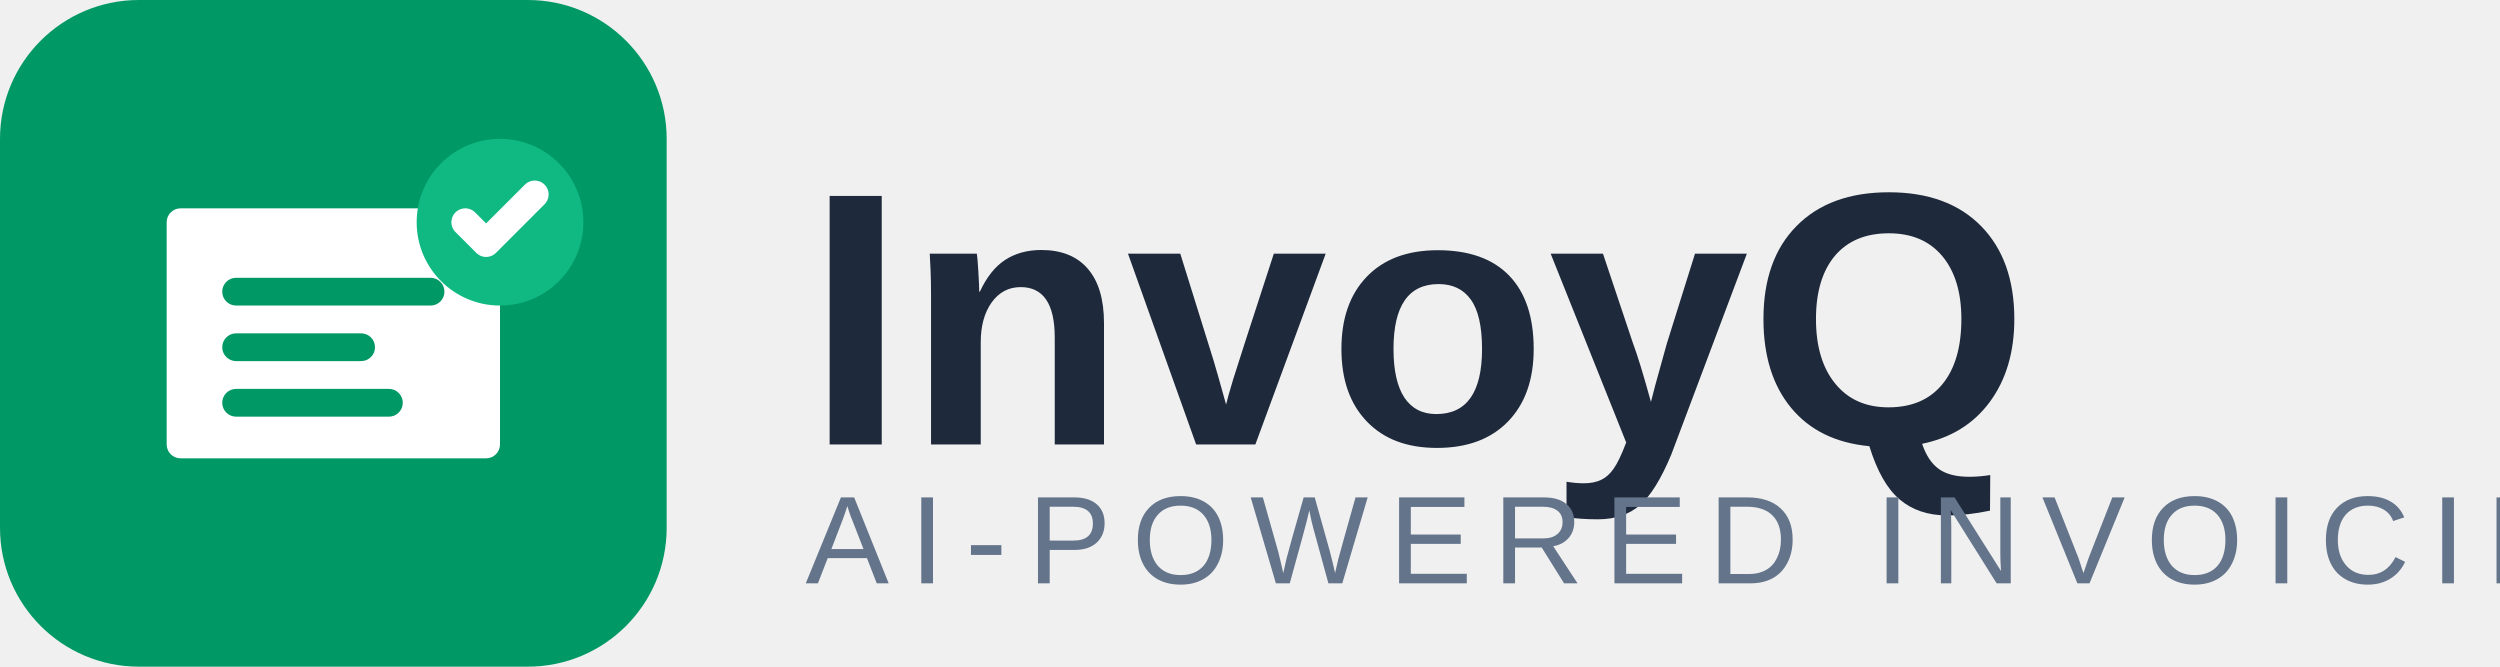
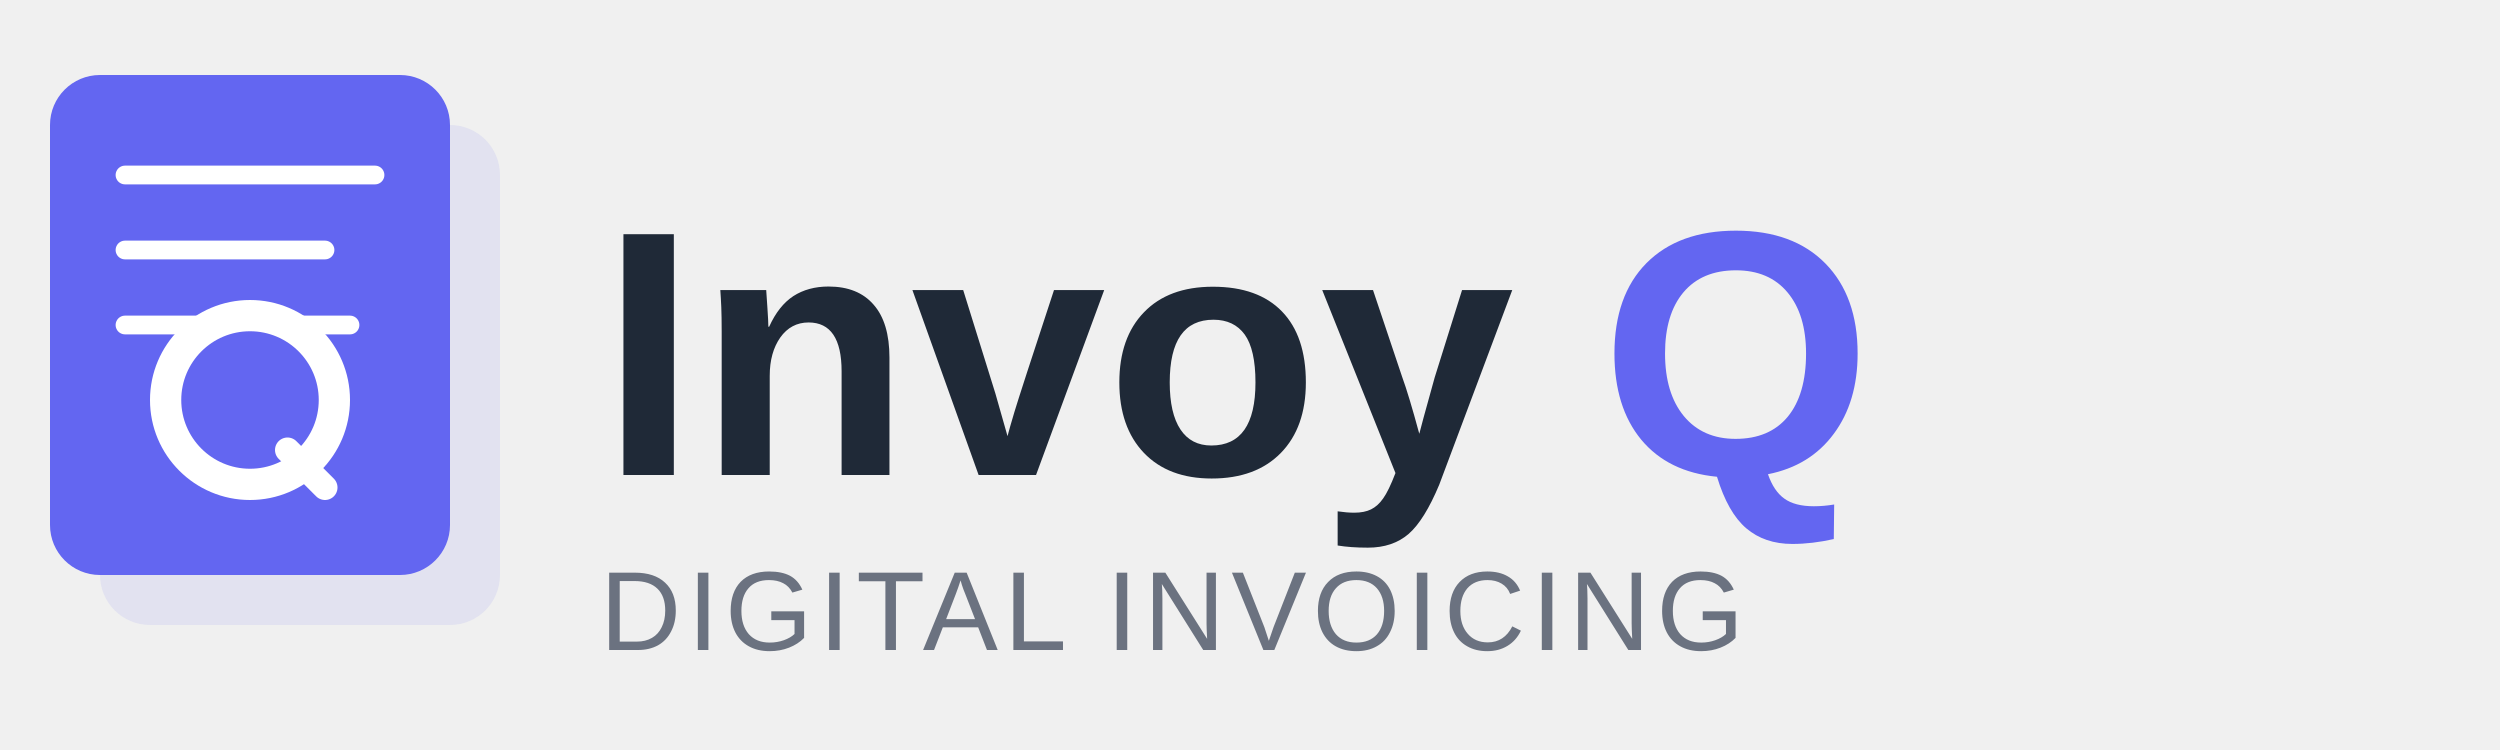
- <svg xmlns="http://www.w3.org/2000/svg" width="180" height="48" viewBox="0 0 180 48" fill="none">
-   <rect width="48" height="48" rx="10" fill="#009966" />
-   <path d="M12 16C12 15.448 12.448 15 13 15H35C35.552 15 36 15.448 36 16V32C36 32.552 35.552 33 35 33H13C12.448 33 12 32.552 12 32V16Z" fill="white" />
-   <rect x="16" y="20" width="16" height="2" rx="1" fill="#009966" />
-   <rect x="16" y="24" width="11" height="2" rx="1" fill="#009966" />
-   <rect x="16" y="28" width="13" height="2" rx="1" fill="#009966" />
-   <circle cx="36" cy="16" r="6" fill="#10B981" />
-   <path d="M33.5 16L35 17.5L38.5 14" stroke="white" stroke-width="2" stroke-linecap="round" stroke-linejoin="round" />
-   <text x="58" y="32" font-family="Arial, sans-serif" font-size="26" font-weight="700" fill="#1E293B">InvoyQ</text>
-   <text x="58" y="42" font-family="Arial, sans-serif" font-size="9" font-weight="400" fill="#64748B" letter-spacing="1.5">AI-POWERED INVOICING</text>
+ <svg xmlns="http://www.w3.org/2000/svg" width="200" height="60" viewBox="0 0 200 60" fill="none">
+   <g id="icon">
+     <rect x="8" y="10" width="32" height="40" rx="4" fill="#6366F1" opacity="0.1" />
+     <rect x="4" y="6" width="32" height="40" rx="4" fill="#6366F1" />
+     <line x1="10" y1="14" x2="30" y2="14" stroke="white" stroke-width="1.5" stroke-linecap="round" />
+     <line x1="10" y1="20" x2="26" y2="20" stroke="white" stroke-width="1.5" stroke-linecap="round" />
+     <line x1="10" y1="26" x2="28" y2="26" stroke="white" stroke-width="1.5" stroke-linecap="round" />
+     <circle cx="20" cy="32" r="8" fill="white" />
+     <circle cx="20" cy="32" r="5.5" fill="#6366F1" />
+     <path d="M 23 36 L 26 39" stroke="white" stroke-width="2" stroke-linecap="round" />
+   </g>
+   <text x="48" y="38" font-family="Arial, sans-serif" font-size="28" font-weight="700" fill="#1F2937">
+     Invoy
+   </text>
+   <text x="128" y="38" font-family="Arial, sans-serif" font-size="28" font-weight="700" fill="#6366F1">
+     Q
+   </text>
+   <text x="48" y="52" font-family="Arial, sans-serif" font-size="9" font-weight="400" fill="#6B7280" letter-spacing="0.5">
+     DIGITAL INVOICING
+   </text>
</svg>
